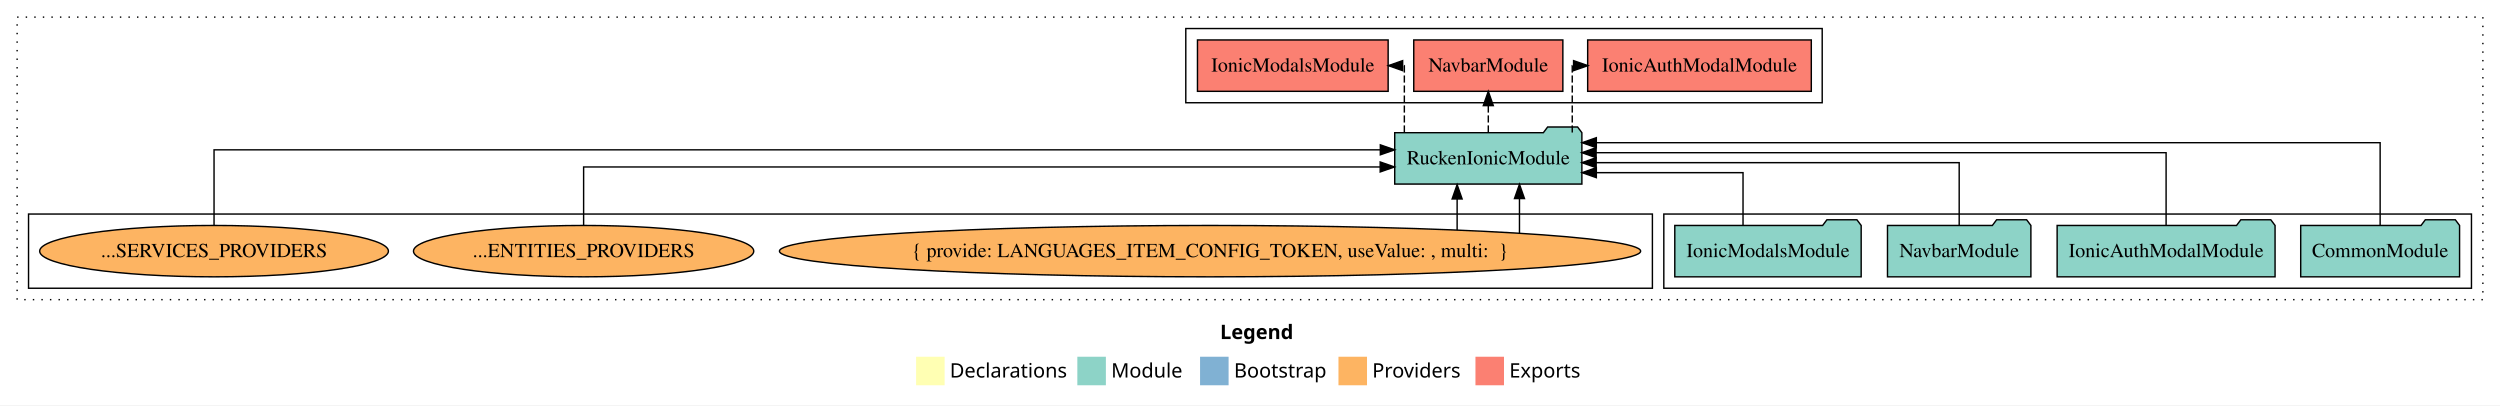
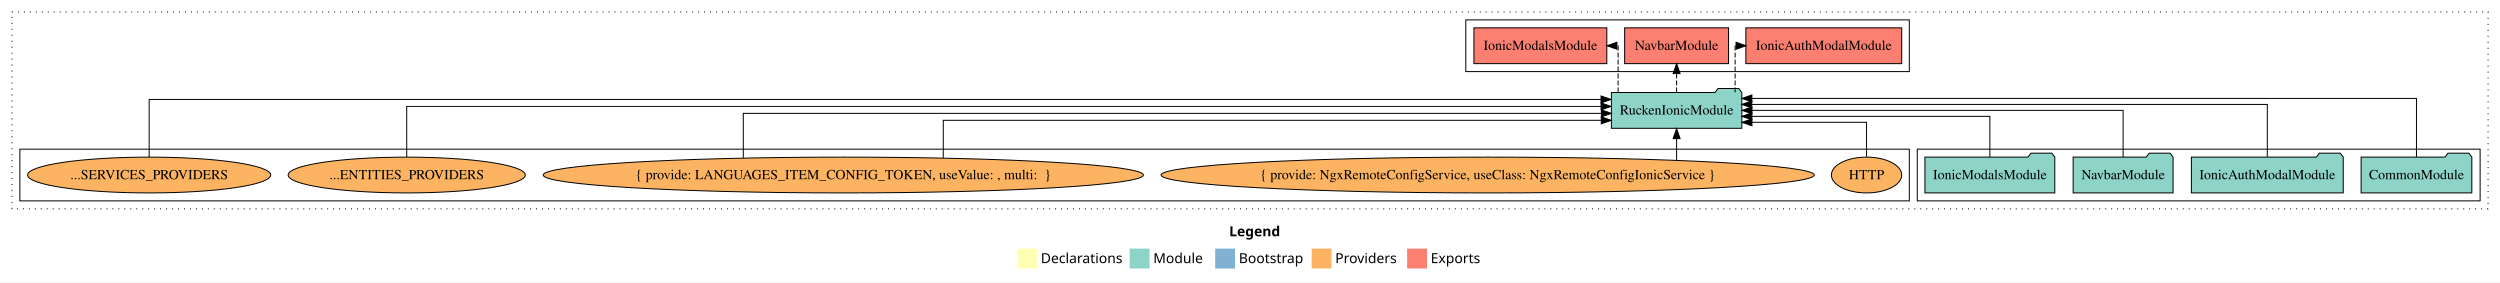
- <svg xmlns="http://www.w3.org/2000/svg" width="1752pt" height="284pt" viewBox="0.00 0.00 1752.00 284.00">
+ <svg xmlns="http://www.w3.org/2000/svg" width="2514pt" height="284pt" viewBox="0.00 0.00 2514.00 284.00">
  <g id="graph0" class="graph" transform="scale(1 1) rotate(0) translate(4 280)">
-     <polygon fill="#ffffff" stroke="transparent" points="-4,4 -4,-280 1748,-280 1748,4 -4,4" />
-     <text text-anchor="start" x="851.009" y="-42.4" font-family="sans-serif" font-weight="bold" font-size="14.00" fill="#000000">Legend</text>
-     <polygon fill="#ffffb3" stroke="transparent" points="638,-10 638,-30 658,-30 658,-10 638,-10" />
-     <text text-anchor="start" x="661.629" y="-15.4" font-family="sans-serif" font-size="14.00" fill="#000000">  Declarations</text>
-     <polygon fill="#8dd3c7" stroke="transparent" points="751,-10 751,-30 771,-30 771,-10 751,-10" />
-     <text text-anchor="start" x="774.725" y="-15.4" font-family="sans-serif" font-size="14.00" fill="#000000">  Module</text>
-     <polygon fill="#80b1d3" stroke="transparent" points="837,-10 837,-30 857,-30 857,-10 837,-10" />
-     <text text-anchor="start" x="860.781" y="-15.4" font-family="sans-serif" font-size="14.00" fill="#000000">  Bootstrap</text>
-     <polygon fill="#fdb462" stroke="transparent" points="934,-10 934,-30 954,-30 954,-10 934,-10" />
-     <text text-anchor="start" x="957.673" y="-15.4" font-family="sans-serif" font-size="14.00" fill="#000000">  Providers</text>
-     <polygon fill="#fb8072" stroke="transparent" points="1030,-10 1030,-30 1050,-30 1050,-10 1030,-10" />
-     <text text-anchor="start" x="1053.726" y="-15.4" font-family="sans-serif" font-size="14.00" fill="#000000">  Exports</text>
+     <polygon fill="#ffffff" stroke="transparent" points="-4,4 -4,-280 2510,-280 2510,4 -4,4" />
+     <text text-anchor="start" x="1232.009" y="-42.4" font-family="sans-serif" font-weight="bold" font-size="14.00" fill="#000000">Legend</text>
+     <polygon fill="#ffffb3" stroke="transparent" points="1019,-10 1019,-30 1039,-30 1039,-10 1019,-10" />
+     <text text-anchor="start" x="1042.629" y="-15.4" font-family="sans-serif" font-size="14.00" fill="#000000">  Declarations</text>
+     <polygon fill="#8dd3c7" stroke="transparent" points="1132,-10 1132,-30 1152,-30 1152,-10 1132,-10" />
+     <text text-anchor="start" x="1155.725" y="-15.4" font-family="sans-serif" font-size="14.00" fill="#000000">  Module</text>
+     <polygon fill="#80b1d3" stroke="transparent" points="1218,-10 1218,-30 1238,-30 1238,-10 1218,-10" />
+     <text text-anchor="start" x="1241.781" y="-15.4" font-family="sans-serif" font-size="14.00" fill="#000000">  Bootstrap</text>
+     <polygon fill="#fdb462" stroke="transparent" points="1315,-10 1315,-30 1335,-30 1335,-10 1315,-10" />
+     <text text-anchor="start" x="1338.673" y="-15.4" font-family="sans-serif" font-size="14.00" fill="#000000">  Providers</text>
+     <polygon fill="#fb8072" stroke="transparent" points="1411,-10 1411,-30 1431,-30 1431,-10 1411,-10" />
+     <text text-anchor="start" x="1434.726" y="-15.4" font-family="sans-serif" font-size="14.00" fill="#000000">  Exports</text>
    <g id="clust1" class="cluster">
-       <polygon fill="none" stroke="#000000" stroke-dasharray="1,5" points="8,-70 8,-268 1736,-268 1736,-70 8,-70" />
+       <polygon fill="none" stroke="#000000" stroke-dasharray="1,5" points="8,-70 8,-268 2498,-268 2498,-70 8,-70" />
    </g>
    <g id="clust3" class="cluster">
-       <polygon fill="none" stroke="#000000" points="1162,-78 1162,-130 1728,-130 1728,-78 1162,-78" />
+       <polygon fill="none" stroke="#000000" points="1924,-78 1924,-130 2490,-130 2490,-78 1924,-78" />
    </g>
    <g id="clust4" class="cluster">
-       <polygon fill="none" stroke="#000000" points="827,-208 827,-260 1273,-260 1273,-208 827,-208" />
+       <polygon fill="none" stroke="#000000" points="1470,-208 1470,-260 1916,-260 1916,-208 1470,-208" />
    </g>
    <g id="clust6" class="cluster">
-       <polygon fill="none" stroke="#000000" points="16,-78 16,-130 1154,-130 1154,-78 16,-78" />
+       <polygon fill="none" stroke="#000000" points="16,-78 16,-130 1916,-130 1916,-78 16,-78" />
    </g>
    <g id="node1" class="node">
-       <polygon fill="#8dd3c7" stroke="#000000" points="1719.668,-122 1716.668,-126 1695.668,-126 1692.668,-122 1608.332,-122 1608.332,-86 1719.668,-86 1719.668,-122" />
-       <text text-anchor="middle" x="1664" y="-99.8" font-family="Times,serif" font-size="14.00" fill="#000000">CommonModule</text>
+       <polygon fill="#8dd3c7" stroke="#000000" points="2481.668,-122 2478.668,-126 2457.668,-126 2454.668,-122 2370.332,-122 2370.332,-86 2481.668,-86 2481.668,-122" />
+       <text text-anchor="middle" x="2426" y="-99.8" font-family="Times,serif" font-size="14.00" fill="#000000">CommonModule</text>
    </g>
    <g id="node5" class="node">
-       <polygon fill="#8dd3c7" stroke="#000000" points="1104.581,-187 1101.581,-191 1080.581,-191 1077.581,-187 973.419,-187 973.419,-151 1104.581,-151 1104.581,-187" />
-       <text text-anchor="middle" x="1039" y="-164.8" font-family="Times,serif" font-size="14.00" fill="#000000">RuckenIonicModule</text>
+       <polygon fill="#8dd3c7" stroke="#000000" points="1747.581,-187 1744.581,-191 1723.581,-191 1720.581,-187 1616.419,-187 1616.419,-151 1747.581,-151 1747.581,-187" />
+       <text text-anchor="middle" x="1682" y="-164.8" font-family="Times,serif" font-size="14.00" fill="#000000">RuckenIonicModule</text>
    </g>
    <g id="edge1" class="edge">
-       <path fill="none" stroke="#000000" d="M1664,-122.011C1664,-144.485 1664,-180 1664,-180 1664,-180 1114.705,-180 1114.705,-180" />
-       <polygon fill="#000000" stroke="#000000" points="1114.705,-176.5 1104.705,-180 1114.705,-183.5 1114.705,-176.5" />
+       <path fill="none" stroke="#000000" d="M2426,-122.248C2426,-145.018 2426,-181 2426,-181 2426,-181 1757.699,-181 1757.699,-181" />
+       <polygon fill="#000000" stroke="#000000" points="1757.699,-177.5 1747.699,-181 1757.699,-184.5 1757.699,-177.5" />
    </g>
    <g id="node2" class="node">
-       <polygon fill="#8dd3c7" stroke="#000000" points="1590.363,-122 1587.363,-126 1566.363,-126 1563.363,-122 1437.637,-122 1437.637,-86 1590.363,-86 1590.363,-122" />
-       <text text-anchor="middle" x="1514" y="-99.8" font-family="Times,serif" font-size="14.00" fill="#000000">IonicAuthModalModule</text>
+       <polygon fill="#8dd3c7" stroke="#000000" points="2352.363,-122 2349.363,-126 2328.363,-126 2325.363,-122 2199.637,-122 2199.637,-86 2352.363,-86 2352.363,-122" />
+       <text text-anchor="middle" x="2276" y="-99.8" font-family="Times,serif" font-size="14.00" fill="#000000">IonicAuthModalModule</text>
    </g>
    <g id="edge2" class="edge">
-       <path fill="none" stroke="#000000" d="M1514,-122.129C1514,-142.572 1514,-173 1514,-173 1514,-173 1114.548,-173 1114.548,-173" />
-       <polygon fill="#000000" stroke="#000000" points="1114.548,-169.5 1104.548,-173 1114.548,-176.5 1114.548,-169.5" />
+       <path fill="none" stroke="#000000" d="M2276,-122.284C2276,-143.321 2276,-175 2276,-175 2276,-175 1757.553,-175 1757.553,-175" />
+       <polygon fill="#000000" stroke="#000000" points="1757.553,-171.5 1747.553,-175 1757.553,-178.5 1757.553,-171.5" />
    </g>
    <g id="node3" class="node">
-       <polygon fill="#8dd3c7" stroke="#000000" points="1419.246,-122 1416.246,-126 1395.246,-126 1392.246,-122 1318.754,-122 1318.754,-86 1419.246,-86 1419.246,-122" />
-       <text text-anchor="middle" x="1369" y="-99.8" font-family="Times,serif" font-size="14.00" fill="#000000">NavbarModule</text>
+       <polygon fill="#8dd3c7" stroke="#000000" points="2181.247,-122 2178.247,-126 2157.247,-126 2154.247,-122 2080.753,-122 2080.753,-86 2181.247,-86 2181.247,-122" />
+       <text text-anchor="middle" x="2131" y="-99.8" font-family="Times,serif" font-size="14.00" fill="#000000">NavbarModule</text>
    </g>
    <g id="edge3" class="edge">
-       <path fill="none" stroke="#000000" d="M1369,-122.267C1369,-140.555 1369,-166 1369,-166 1369,-166 1114.592,-166 1114.592,-166" />
-       <polygon fill="#000000" stroke="#000000" points="1114.592,-162.5 1104.592,-166 1114.592,-169.5 1114.592,-162.5" />
+       <path fill="none" stroke="#000000" d="M2131,-122.106C2131,-141.339 2131,-169 2131,-169 2131,-169 1757.769,-169 1757.769,-169" />
+       <polygon fill="#000000" stroke="#000000" points="1757.769,-165.5 1747.769,-169 1757.769,-172.5 1757.769,-165.5" />
    </g>
    <g id="node4" class="node">
-       <polygon fill="#8dd3c7" stroke="#000000" points="1300.31,-122 1297.31,-126 1276.31,-126 1273.31,-122 1169.69,-122 1169.69,-86 1300.31,-86 1300.31,-122" />
-       <text text-anchor="middle" x="1235" y="-99.8" font-family="Times,serif" font-size="14.00" fill="#000000">IonicModalsModule</text>
+       <polygon fill="#8dd3c7" stroke="#000000" points="2062.31,-122 2059.31,-126 2038.31,-126 2035.31,-122 1931.69,-122 1931.69,-86 2062.31,-86 2062.31,-122" />
+       <text text-anchor="middle" x="1997" y="-99.8" font-family="Times,serif" font-size="14.00" fill="#000000">IonicModalsModule</text>
    </g>
    <g id="edge4" class="edge">
-       <path fill="none" stroke="#000000" d="M1217.513,-122.009C1217.513,-138.049 1217.513,-159 1217.513,-159 1217.513,-159 1114.711,-159 1114.711,-159" />
-       <polygon fill="#000000" stroke="#000000" points="1114.711,-155.5 1104.711,-159 1114.711,-162.5 1114.711,-155.5" />
+       <path fill="none" stroke="#000000" d="M1997,-122.022C1997,-139.373 1997,-163 1997,-163 1997,-163 1757.651,-163 1757.651,-163" />
+       <polygon fill="#000000" stroke="#000000" points="1757.651,-159.5 1747.651,-163 1757.651,-166.5 1757.651,-159.5" />
    </g>
    <g id="node6" class="node">
-       <polygon fill="#fb8072" stroke="#000000" points="1265.363,-252 1108.637,-252 1108.637,-216 1265.363,-216 1265.363,-252" />
-       <text text-anchor="middle" x="1187" y="-229.8" font-family="Times,serif" font-size="14.00" fill="#000000">IonicAuthModalModule </text>
+       <polygon fill="#fb8072" stroke="#000000" points="1908.363,-252 1751.637,-252 1751.637,-216 1908.363,-216 1908.363,-252" />
+       <text text-anchor="middle" x="1830" y="-229.8" font-family="Times,serif" font-size="14.00" fill="#000000">IonicAuthModalModule </text>
    </g>
    <g id="edge5" class="edge">
-       <path fill="none" stroke="#000000" stroke-dasharray="5,2" d="M1097.832,-187.106C1097.832,-206.339 1097.832,-234 1097.832,-234 1097.832,-234 1098.925,-234 1098.925,-234" />
-       <polygon fill="#000000" stroke="#000000" points="1098.766,-237.5 1108.766,-234 1098.766,-230.5 1098.766,-237.5" />
+       <path fill="none" stroke="#000000" stroke-dasharray="5,2" d="M1740.832,-187.106C1740.832,-206.339 1740.832,-234 1740.832,-234 1740.832,-234 1741.925,-234 1741.925,-234" />
+       <polygon fill="#000000" stroke="#000000" points="1741.766,-237.5 1751.766,-234 1741.766,-230.5 1741.766,-237.5" />
    </g>
    <g id="node7" class="node">
-       <polygon fill="#fb8072" stroke="#000000" points="1091.246,-252 986.754,-252 986.754,-216 1091.246,-216 1091.246,-252" />
-       <text text-anchor="middle" x="1039" y="-229.8" font-family="Times,serif" font-size="14.00" fill="#000000">NavbarModule </text>
+       <polygon fill="#fb8072" stroke="#000000" points="1734.246,-252 1629.754,-252 1629.754,-216 1734.246,-216 1734.246,-252" />
+       <text text-anchor="middle" x="1682" y="-229.8" font-family="Times,serif" font-size="14.00" fill="#000000">NavbarModule </text>
    </g>
    <g id="edge6" class="edge">
-       <path fill="none" stroke="#000000" stroke-dasharray="5,2" d="M1039,-187.106C1039,-187.106 1039,-205.991 1039,-205.991" />
-       <polygon fill="#000000" stroke="#000000" points="1035.5,-205.991 1039,-215.991 1042.5,-205.991 1035.5,-205.991" />
+       <path fill="none" stroke="#000000" stroke-dasharray="5,2" d="M1682,-187.106C1682,-187.106 1682,-205.991 1682,-205.991" />
+       <polygon fill="#000000" stroke="#000000" points="1678.5,-205.991 1682,-215.991 1685.5,-205.991 1678.5,-205.991" />
    </g>
    <g id="node8" class="node">
-       <polygon fill="#fb8072" stroke="#000000" points="968.81,-252 835.19,-252 835.19,-216 968.81,-216 968.81,-252" />
-       <text text-anchor="middle" x="902" y="-229.8" font-family="Times,serif" font-size="14.00" fill="#000000">IonicModalsModule </text>
+       <polygon fill="#fb8072" stroke="#000000" points="1611.81,-252 1478.19,-252 1478.19,-216 1611.81,-216 1611.81,-252" />
+       <text text-anchor="middle" x="1545" y="-229.8" font-family="Times,serif" font-size="14.00" fill="#000000">IonicModalsModule </text>
    </g>
    <g id="edge7" class="edge">
-       <path fill="none" stroke="#000000" stroke-dasharray="5,2" d="M980.168,-187.106C980.168,-206.339 980.168,-234 980.168,-234 980.168,-234 978.968,-234 978.968,-234" />
-       <polygon fill="#000000" stroke="#000000" points="978.969,-230.5 968.968,-234 978.968,-237.5 978.969,-230.5" />
+       <path fill="none" stroke="#000000" stroke-dasharray="5,2" d="M1623.168,-187.106C1623.168,-206.339 1623.168,-234 1623.168,-234 1623.168,-234 1621.968,-234 1621.968,-234" />
+       <polygon fill="#000000" stroke="#000000" points="1621.969,-230.5 1611.968,-234 1621.968,-237.5 1621.969,-230.5" />
    </g>
    <g id="node9" class="node">
+       <ellipse fill="#fdb462" stroke="#000000" cx="1873" cy="-104" rx="35.351" ry="18" />
+       <text text-anchor="middle" x="1873" y="-99.8" font-family="Times,serif" font-size="14.00" fill="#000000">HTTP</text>
+     </g>
+     <g id="edge8" class="edge">
+       <path fill="none" stroke="#000000" d="M1873,-122.24C1873,-137.571 1873,-157 1873,-157 1873,-157 1757.731,-157 1757.731,-157" />
+       <polygon fill="#000000" stroke="#000000" points="1757.731,-153.5 1747.731,-157 1757.731,-160.5 1757.731,-153.5" />
+     </g>
+     <g id="node10" class="node">
+       <ellipse fill="#fdb462" stroke="#000000" cx="1492" cy="-104" rx="328.366" ry="18" />
+       <text text-anchor="middle" x="1492" y="-99.8" font-family="Times,serif" font-size="14.00" fill="#000000">{ provide: NgxRemoteConfigService, useClass: NgxRemoteConfigIonicService }</text>
+     </g>
+     <g id="edge9" class="edge">
+       <path fill="none" stroke="#000000" d="M1682,-118.749C1682,-118.749 1682,-140.588 1682,-140.588" />
+       <polygon fill="#000000" stroke="#000000" points="1678.5,-140.588 1682,-150.588 1685.5,-140.588 1678.5,-140.588" />
+     </g>
+     <g id="node11" class="node">
      <ellipse fill="#fdb462" stroke="#000000" cx="844" cy="-104" rx="301.763" ry="18" />
      <text text-anchor="middle" x="844" y="-99.8" font-family="Times,serif" font-size="14.00" fill="#000000">{ provide: LANGUAGES_ITEM_CONFIG_TOKEN, useValue: , multi:  }</text>
    </g>
-     <g id="edge8" class="edge">
-       <path fill="none" stroke="#000000" d="M1060.847,-116.533C1060.847,-116.533 1060.847,-140.851 1060.847,-140.851" />
-       <polygon fill="#000000" stroke="#000000" points="1057.347,-140.851 1060.847,-150.851 1064.347,-140.851 1057.347,-140.851" />
+     <g id="edge10" class="edge">
+       <path fill="none" stroke="#000000" d="M944.544,-121.101C944.544,-137.246 944.544,-159 944.544,-159 944.544,-159 1606.232,-159 1606.232,-159" />
+       <polygon fill="#000000" stroke="#000000" points="1606.232,-162.5 1616.232,-159 1606.232,-155.5 1606.232,-162.5" />
    </g>
-     <g id="edge9" class="edge">
-       <path fill="none" stroke="#000000" d="M1017.153,-118.749C1017.153,-118.749 1017.153,-140.588 1017.153,-140.588" />
-       <polygon fill="#000000" stroke="#000000" points="1013.653,-140.588 1017.153,-150.588 1020.653,-140.588 1013.653,-140.588" />
+     <g id="edge11" class="edge">
+       <path fill="none" stroke="#000000" d="M743.456,-121.27C743.456,-139.616 743.456,-166 743.456,-166 743.456,-166 1606.377,-166 1606.377,-166" />
+       <polygon fill="#000000" stroke="#000000" points="1606.377,-169.5 1616.377,-166 1606.376,-162.5 1606.377,-169.5" />
    </g>
-     <g id="node10" class="node">
+     <g id="node12" class="node">
      <ellipse fill="#fdb462" stroke="#000000" cx="405" cy="-104" rx="119.24" ry="18" />
      <text text-anchor="middle" x="405" y="-99.8" font-family="Times,serif" font-size="14.00" fill="#000000">...ENTITIES_PROVIDERS</text>
    </g>
-     <g id="edge10" class="edge">
-       <path fill="none" stroke="#000000" d="M405,-122.022C405,-139.373 405,-163 405,-163 405,-163 963.242,-163 963.242,-163" />
-       <polygon fill="#000000" stroke="#000000" points="963.242,-166.5 973.242,-163 963.242,-159.5 963.242,-166.5" />
+     <g id="edge12" class="edge">
+       <path fill="none" stroke="#000000" d="M405,-122.129C405,-142.572 405,-173 405,-173 405,-173 1606.032,-173 1606.032,-173" />
+       <polygon fill="#000000" stroke="#000000" points="1606.032,-176.5 1616.032,-173 1606.032,-169.5 1606.032,-176.5" />
    </g>
-     <g id="node11" class="node">
+     <g id="node13" class="node">
      <ellipse fill="#fdb462" stroke="#000000" cx="146" cy="-104" rx="122.21" ry="18" />
      <text text-anchor="middle" x="146" y="-99.8" font-family="Times,serif" font-size="14.00" fill="#000000">...SERVICES_PROVIDERS</text>
    </g>
-     <g id="edge11" class="edge">
-       <path fill="none" stroke="#000000" d="M146,-122.284C146,-143.321 146,-175 146,-175 146,-175 963.336,-175 963.336,-175" />
-       <polygon fill="#000000" stroke="#000000" points="963.336,-178.5 973.336,-175 963.336,-171.5 963.336,-178.5" />
+     <g id="edge13" class="edge">
+       <path fill="none" stroke="#000000" d="M146,-122.011C146,-144.485 146,-180 146,-180 146,-180 1606,-180 1606,-180" />
+       <polygon fill="#000000" stroke="#000000" points="1606,-183.5 1616,-180 1606,-176.5 1606,-183.5" />
    </g>
  </g>
</svg>
